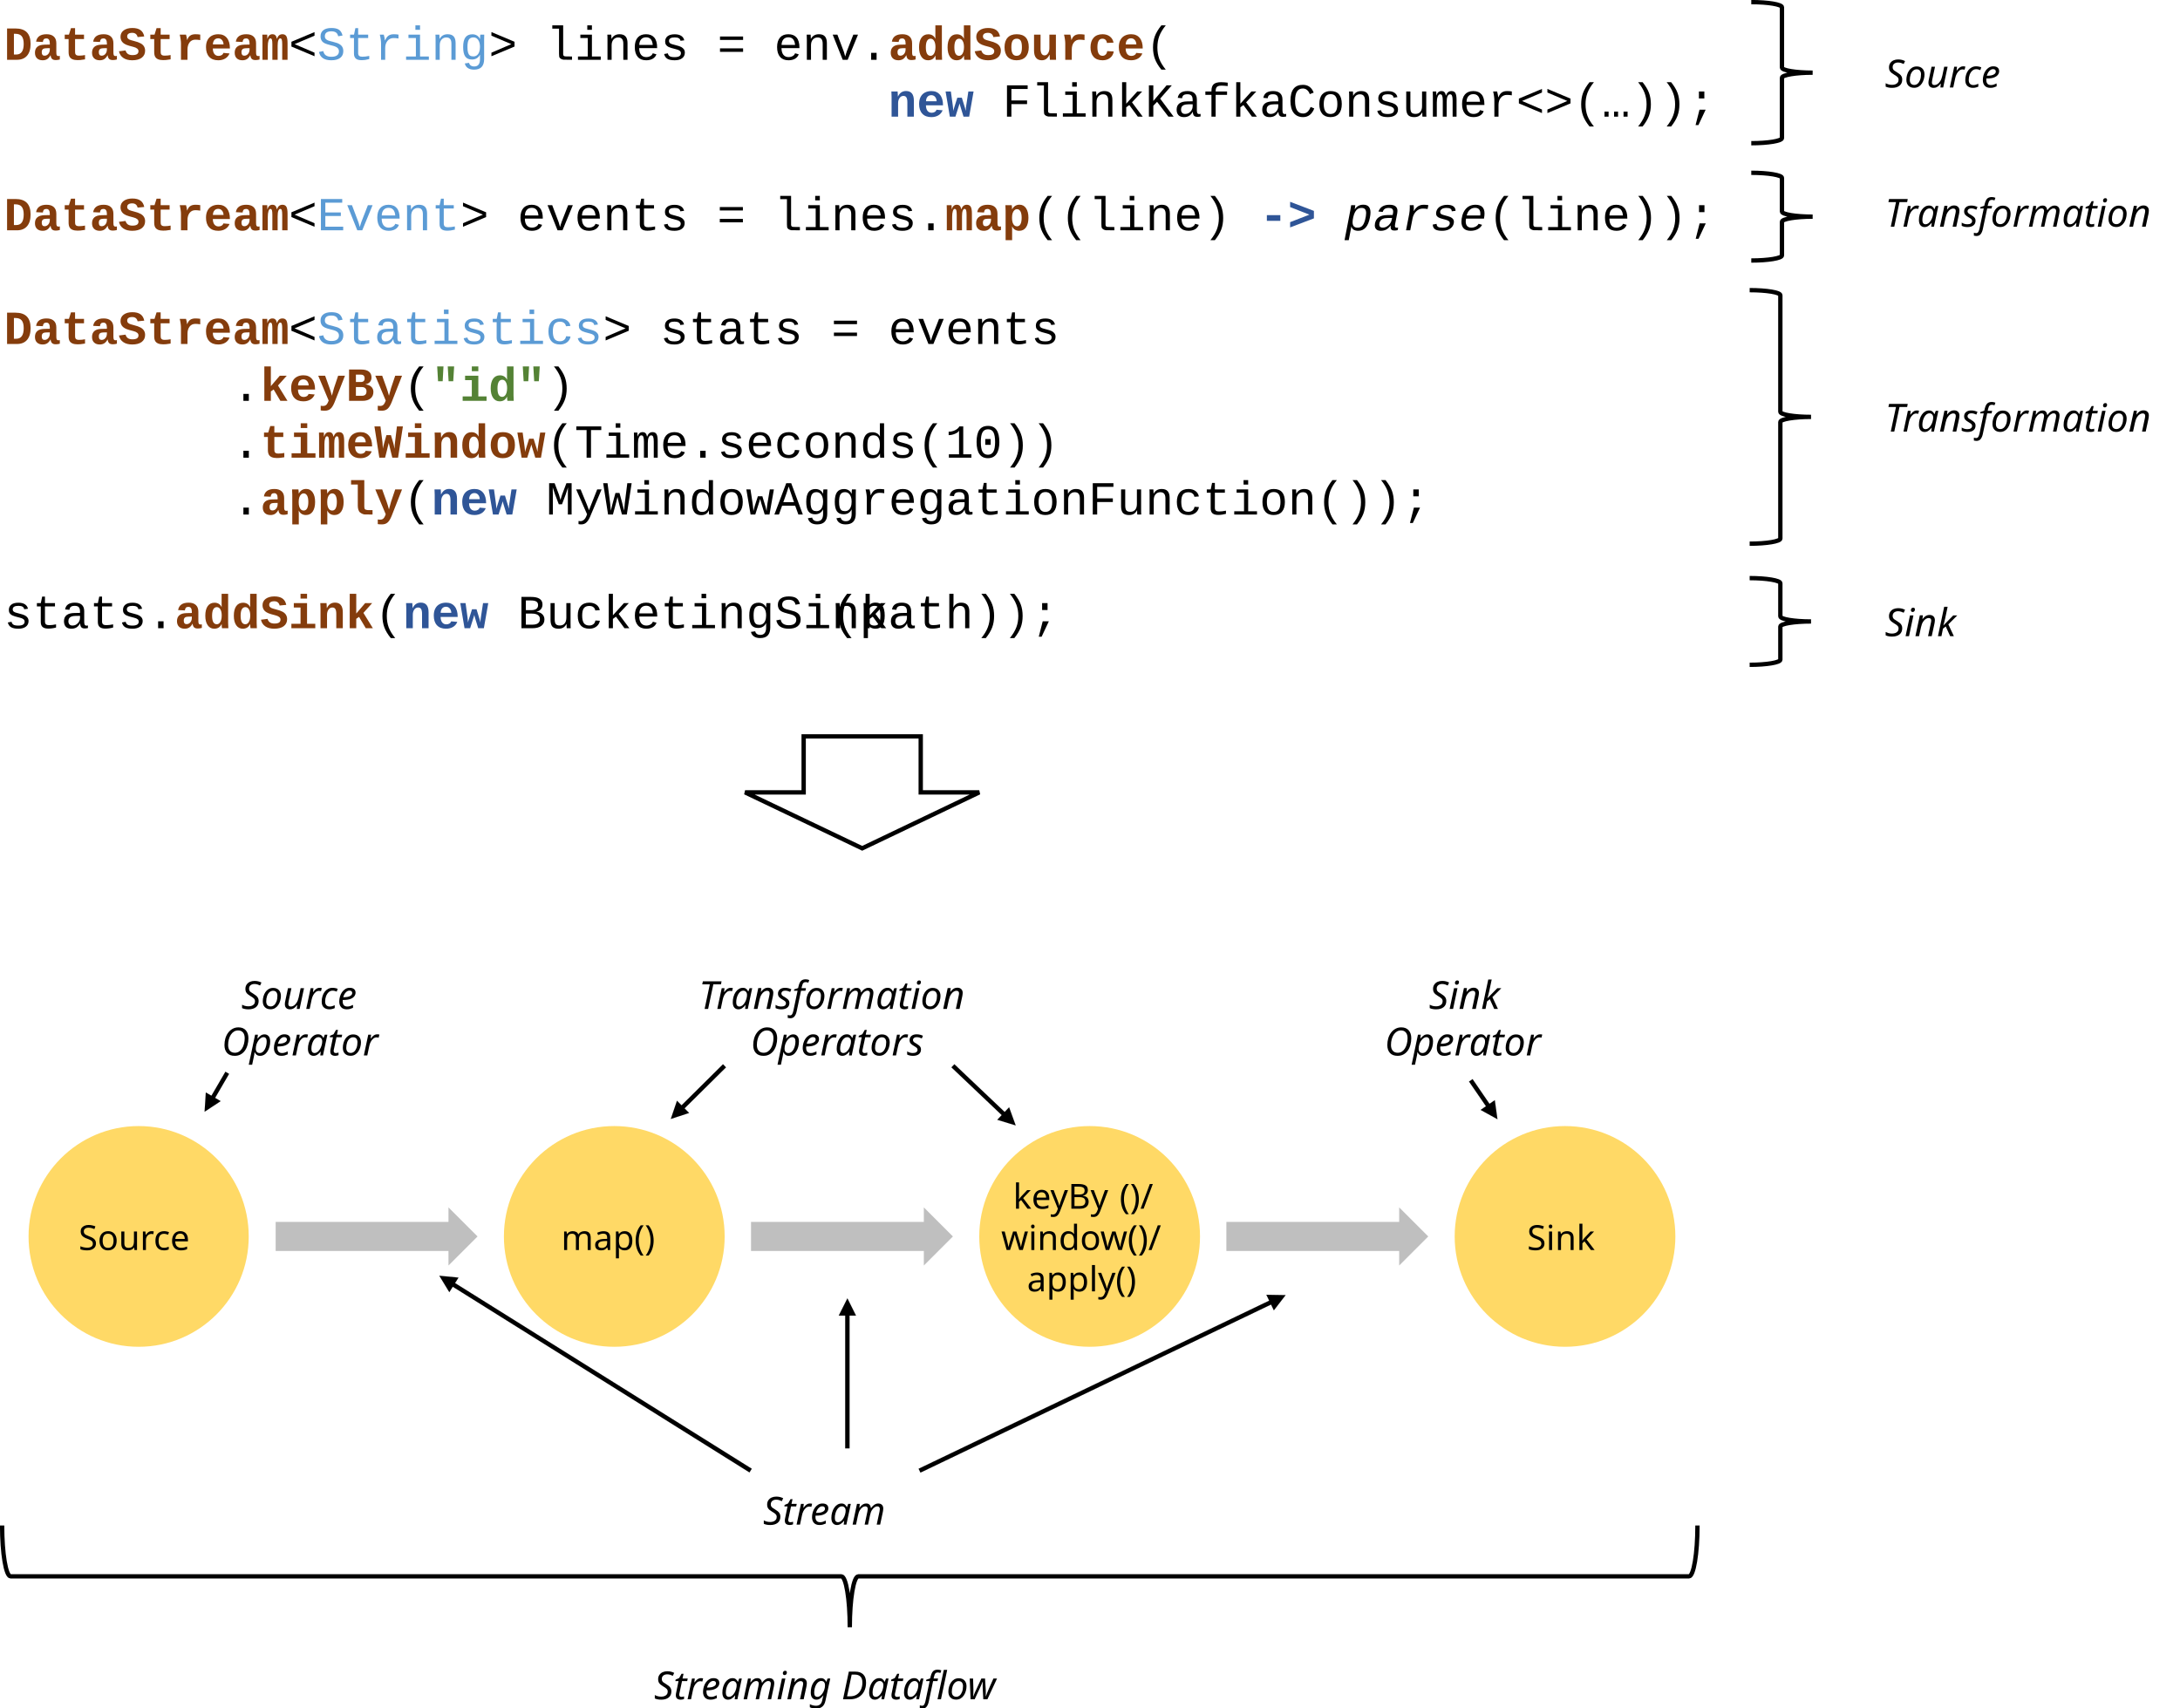
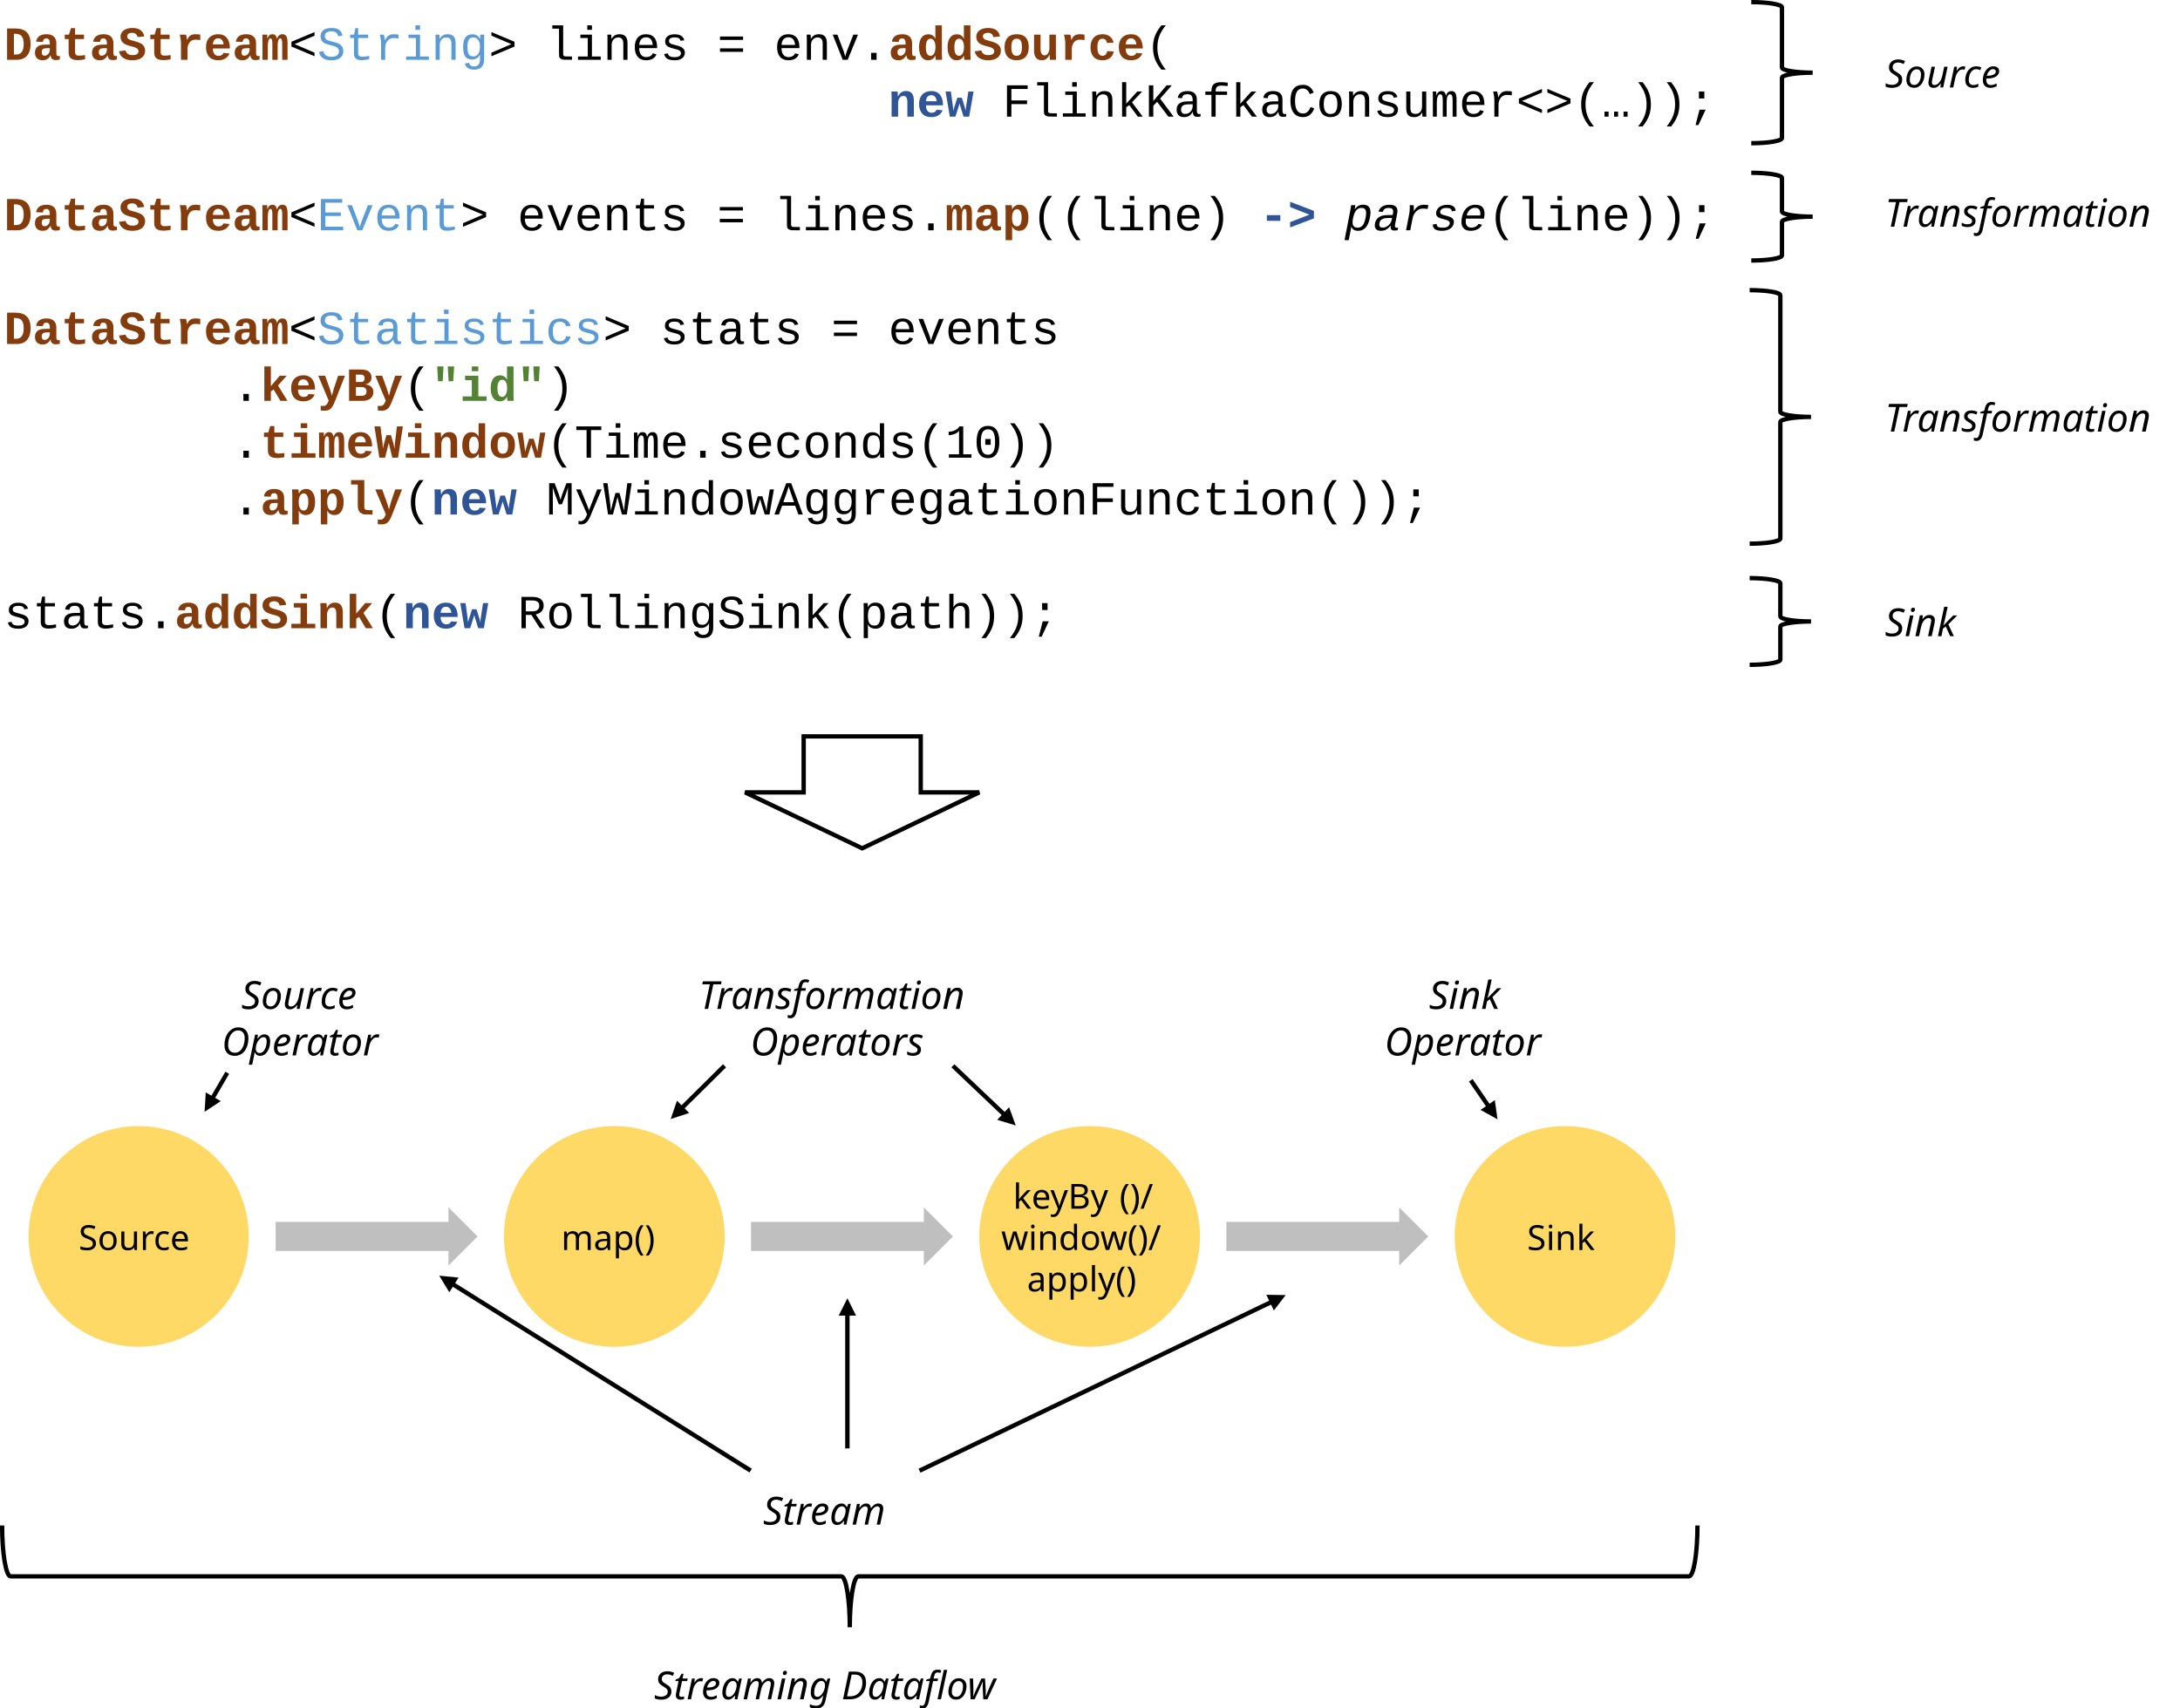
<svg xmlns="http://www.w3.org/2000/svg" version="1.1" width="632.862" height="495.709" id="svg2">
  <defs id="defs4" />
  <g transform="translate(-89.28834,-87.37012)" id="layer1">
    <g transform="translate(65.13209,66.96387)" id="g2989">
      <text x="571.352" y="45.804" id="text2991" xml:space="preserve" style="font-size:11.253px;font-style:italic;font-weight:normal;text-align:start;text-anchor:start;fill:#000000;font-family:Verdana">Source</text>
      <text x="25.305" y="37.766" id="text2993" xml:space="preserve" style="font-size:13.803px;font-style:normal;font-weight:bold;text-align:start;text-anchor:start;fill:#843c0c;font-family:Courier New">DataStream</text>
      <text x="107.975" y="37.766" id="text2995" xml:space="preserve" style="font-size:13.803px;font-style:normal;font-weight:normal;text-align:start;text-anchor:start;fill:#000000;font-family:Courier New">&lt;</text>
      <text x="116.227" y="37.766" id="text2997" xml:space="preserve" style="font-size:13.803px;font-style:normal;font-weight:normal;text-align:start;text-anchor:start;fill:#5b9bd5;font-family:Courier New">String</text>
      <text x="166.04" y="37.766" id="text2999" xml:space="preserve" style="font-size:13.803px;font-style:normal;font-weight:normal;text-align:start;text-anchor:start;fill:#000000;font-family:Courier New">&gt; </text>
      <text x="182.694" y="37.766" id="text3001" xml:space="preserve" style="font-size:13.803px;font-style:normal;font-weight:normal;text-align:start;text-anchor:start;fill:#000000;font-family:Courier New">lines = </text>
      <text x="248.86" y="37.766" id="text3003" xml:space="preserve" style="font-size:13.803px;font-style:normal;font-weight:normal;text-align:start;text-anchor:start;fill:#000000;font-family:Courier New">env.</text>
      <text x="282.018" y="37.766" id="text3005" xml:space="preserve" style="font-size:13.803px;font-style:normal;font-weight:bold;text-align:start;text-anchor:start;fill:#843c0c;font-family:Courier New">addSource</text>
      <text x="356.587" y="37.766" id="text3007" xml:space="preserve" style="font-size:13.803px;font-style:normal;font-weight:normal;text-align:start;text-anchor:start;fill:#000000;font-family:Courier New">(</text>
      <text x="282.018" y="54.27" id="text3009" xml:space="preserve" style="font-size:13.803px;font-style:normal;font-weight:bold;text-align:start;text-anchor:start;fill:#2f5597;font-family:Courier New">new</text>
      <text x="315.177" y="54.27" id="text3011" xml:space="preserve" style="font-size:13.803px;font-style:normal;font-weight:normal;text-align:start;text-anchor:start;fill:#000000;font-family:Courier New">FlinkKafkaConsumer</text>
      <text x="464.314" y="54.27" id="text3013" xml:space="preserve" style="font-size:13.803px;font-style:normal;font-weight:normal;text-align:start;text-anchor:start;fill:#000000;font-family:Courier New">&lt;&gt;(…));</text>
      <text x="25.305" y="87.278" id="text3015" xml:space="preserve" style="font-size:13.803px;font-style:normal;font-weight:bold;text-align:start;text-anchor:start;fill:#843c0c;font-family:Courier New">DataStream</text>
      <text x="107.975" y="87.278" id="text3017" xml:space="preserve" style="font-size:13.803px;font-style:normal;font-weight:normal;text-align:start;text-anchor:start;fill:#000000;font-family:Courier New">&lt;</text>
      <text x="116.227" y="87.278" id="text3019" xml:space="preserve" style="font-size:13.803px;font-style:normal;font-weight:normal;text-align:start;text-anchor:start;fill:#5b9bd5;font-family:Courier New">Event</text>
      <text x="157.788" y="87.278" id="text3021" xml:space="preserve" style="font-size:13.803px;font-style:normal;font-weight:normal;text-align:start;text-anchor:start;fill:#000000;font-family:Courier New">&gt; events = </text>
      <text x="248.86" y="87.278" id="text3023" xml:space="preserve" style="font-size:13.803px;font-style:normal;font-weight:normal;text-align:start;text-anchor:start;fill:#000000;font-family:Courier New">lines.</text>
      <text x="298.523" y="87.278" id="text3025" xml:space="preserve" style="font-size:13.803px;font-style:normal;font-weight:bold;text-align:start;text-anchor:start;fill:#843c0c;font-family:Courier New">map</text>
      <text x="323.579" y="87.278" id="text3027" xml:space="preserve" style="font-size:13.803px;font-style:normal;font-weight:normal;text-align:start;text-anchor:start;fill:#000000;font-family:Courier New">((line) </text>
      <text x="389.745" y="87.278" id="text3029" xml:space="preserve" style="font-size:13.803px;font-style:normal;font-weight:bold;text-align:start;text-anchor:start;fill:#2f5597;font-family:Courier New">-</text>
      <text x="397.997" y="87.278" id="text3031" xml:space="preserve" style="font-size:13.803px;font-style:normal;font-weight:bold;text-align:start;text-anchor:start;fill:#2f5597;font-family:Courier New">&gt;</text>
      <text x="414.501" y="87.278" id="text3033" xml:space="preserve" style="font-size:13.803px;font-style:italic;font-weight:normal;text-align:start;text-anchor:start;fill:#000000;font-family:Courier New">parse</text>
      <text x="456.062" y="87.278" id="text3035" xml:space="preserve" style="font-size:13.803px;font-style:normal;font-weight:normal;text-align:start;text-anchor:start;fill:#000000;font-family:Courier New">(line));</text>
      <text x="25.305" y="120.286" id="text3037" xml:space="preserve" style="font-size:13.803px;font-style:normal;font-weight:bold;text-align:start;text-anchor:start;fill:#843c0c;font-family:Courier New">DataStream</text>
      <text x="107.975" y="120.286" id="text3039" xml:space="preserve" style="font-size:13.803px;font-style:normal;font-weight:normal;text-align:start;text-anchor:start;fill:#000000;font-family:Courier New">&lt;</text>
      <text x="116.227" y="120.286" id="text3041" xml:space="preserve" style="font-size:13.803px;font-style:normal;font-weight:normal;text-align:start;text-anchor:start;fill:#5b9bd5;font-family:Courier New">Statistics</text>
      <text x="199.198" y="120.286" id="text3043" xml:space="preserve" style="font-size:13.803px;font-style:normal;font-weight:normal;text-align:start;text-anchor:start;fill:#000000;font-family:Courier New">&gt; stats = events</text>
      <text x="91.471" y="136.79" id="text3045" xml:space="preserve" style="font-size:13.803px;font-style:normal;font-weight:normal;text-align:start;text-anchor:start;fill:#000000;font-family:Courier New">.</text>
      <text x="99.723" y="136.79" id="text3047" xml:space="preserve" style="font-size:13.803px;font-style:normal;font-weight:bold;text-align:start;text-anchor:start;fill:#843c0c;font-family:Courier New">keyBy</text>
      <text x="141.133" y="136.79" id="text3049" xml:space="preserve" style="font-size:13.803px;font-style:normal;font-weight:normal;text-align:start;text-anchor:start;fill:#000000;font-family:Courier New">(</text>
      <text x="149.385" y="136.79" id="text3051" xml:space="preserve" style="font-size:13.803px;font-style:normal;font-weight:bold;text-align:start;text-anchor:start;fill:#548235;font-family:Courier New">"id"</text>
      <text x="182.694" y="136.79" id="text3053" xml:space="preserve" style="font-size:13.803px;font-style:normal;font-weight:normal;text-align:start;text-anchor:start;fill:#000000;font-family:Courier New">)</text>
      <text x="91.471" y="153.294" id="text3055" xml:space="preserve" style="font-size:13.803px;font-style:normal;font-weight:normal;text-align:start;text-anchor:start;fill:#000000;font-family:Courier New">.</text>
      <text x="99.723" y="153.294" id="text3057" xml:space="preserve" style="font-size:13.803px;font-style:normal;font-weight:bold;text-align:start;text-anchor:start;fill:#843c0c;font-family:Courier New">timeWindow</text>
      <text x="182.694" y="153.294" id="text3059" xml:space="preserve" style="font-size:13.803px;font-style:normal;font-weight:normal;text-align:start;text-anchor:start;fill:#000000;font-family:Courier New">(</text>
      <text x="190.946" y="153.294" id="text3061" xml:space="preserve" style="font-size:13.803px;font-style:normal;font-weight:normal;text-align:start;text-anchor:start;fill:#000000;font-family:Courier New">Time.seconds</text>
      <text x="290.271" y="153.294" id="text3063" xml:space="preserve" style="font-size:13.803px;font-style:normal;font-weight:normal;text-align:start;text-anchor:start;fill:#000000;font-family:Courier New">(10))</text>
      <text x="91.471" y="169.798" id="text3065" xml:space="preserve" style="font-size:13.803px;font-style:normal;font-weight:normal;text-align:start;text-anchor:start;fill:#000000;font-family:Courier New">.</text>
      <text x="99.723" y="169.798" id="text3067" xml:space="preserve" style="font-size:13.803px;font-style:normal;font-weight:bold;text-align:start;text-anchor:start;fill:#843c0c;font-family:Courier New">apply</text>
      <text x="141.133" y="169.798" id="text3069" xml:space="preserve" style="font-size:13.803px;font-style:normal;font-weight:normal;text-align:start;text-anchor:start;fill:#000000;font-family:Courier New">(</text>
      <text x="149.385" y="169.798" id="text3071" xml:space="preserve" style="font-size:13.803px;font-style:normal;font-weight:bold;text-align:start;text-anchor:start;fill:#2f5597;font-family:Courier New">new</text>
      <text x="182.694" y="169.798" id="text3073" xml:space="preserve" style="font-size:13.803px;font-style:normal;font-weight:normal;text-align:start;text-anchor:start;fill:#000000;font-family:Courier New">MyWindowAggregationFunction</text>
      <text x="406.249" y="169.798" id="text3075" xml:space="preserve" style="font-size:13.803px;font-style:normal;font-weight:normal;text-align:start;text-anchor:start;fill:#000000;font-family:Courier New">());</text>
      <text x="25.305" y="202.807" id="text3077" xml:space="preserve" style="font-size:13.803px;font-style:normal;font-weight:normal;text-align:start;text-anchor:start;fill:#000000;font-family:Courier New">stats.</text>
      <text x="74.817" y="202.807" id="text3079" xml:space="preserve" style="font-size:13.803px;font-style:normal;font-weight:bold;text-align:start;text-anchor:start;fill:#843c0c;font-family:Courier New">addSink</text>
      <text x="132.881" y="202.807" id="text3081" xml:space="preserve" style="font-size:13.803px;font-style:normal;font-weight:normal;text-align:start;text-anchor:start;fill:#000000;font-family:Courier New">(</text>
      <text x="141.133" y="202.807" id="text3083" xml:space="preserve" style="font-size:13.803px;font-style:normal;font-weight:bold;text-align:start;text-anchor:start;fill:#2f5597;font-family:Courier New">new</text>
-       <text x="174.442" y="202.807" id="text3085" xml:space="preserve" style="font-size:13.803px;font-style:normal;font-weight:normal;text-align:start;text-anchor:start;fill:#000000;font-family:Courier New">BucketingSink</text>
+       <text x="174.442" y="202.807" id="text3085" xml:space="preserve" style="font-size:13.803px;font-style:normal;font-weight:normal;text-align:start;text-anchor:start;fill:#000000;font-family:Courier New">RollingSink</text>
      <text x="265.364" y="202.807" id="text3087" xml:space="preserve" style="font-size:13.803px;font-style:normal;font-weight:normal;text-align:start;text-anchor:start;fill:#000000;font-family:Courier New">(path));</text>
      <path d="m 32.446,379.407 c 0,-17.704 14.31,-32.052 31.958,-32.052 17.648,0 31.958,14.347 31.958,32.052 0,17.686 -14.31,32.033 -31.958,32.033 -17.648,0 -31.958,-14.347 -31.958,-32.033" id="path3089" style="fill:#ffd966;fill-opacity:1;fill-rule:evenodd;stroke:none" />
      <text x="46.974" y="383.35" id="text3091" xml:space="preserve" style="font-size:10.053px;font-style:normal;font-weight:normal;text-align:start;text-anchor:start;fill:#000000;font-family:Verdana">Source</text>
      <path d="m 170.442,379.407 c 0,-17.704 14.347,-32.052 32.033,-32.052 17.704,0 32.052,14.347 32.052,32.052 0,17.686 -14.347,32.033 -32.052,32.033 -17.686,0 -32.033,-14.347 -32.033,-32.033" id="path3093" style="fill:#ffd966;fill-opacity:1;fill-rule:evenodd;stroke:none" />
      <text x="187.062" y="383.35" id="text3095" xml:space="preserve" style="font-size:10.053px;font-style:normal;font-weight:normal;text-align:start;text-anchor:start;fill:#000000;font-family:Verdana">map()</text>
      <path d="m 104.182,375.187 50.169,0 0,-4.22 8.44,8.44 -8.44,8.44 0,-4.22 -50.169,0 z" id="path3097" style="fill:#bfbfbf;fill-opacity:1;fill-rule:evenodd;stroke:none" />
      <path d="m 532.558,21.024 c 4.932,0 8.908,0.675 8.908,1.5 l 0,17.498 c 0,0.825 3.995,1.482 8.908,1.482 -4.914,0 -8.908,0.675 -8.908,1.482 l 0,17.517 c 0,0.806 -3.976,1.482 -8.908,1.482" id="path3099" style="fill:none;stroke:#000000;stroke-width:1.257px;stroke-linecap:butt;stroke-linejoin:miter;stroke-miterlimit:4;stroke-opacity:1;stroke-dasharray:none" />
      <path d="m 532.558,70.574 c 4.932,0 8.908,0.675 8.908,1.482 l 0,9.771 c 0,0.825 3.995,1.482 8.908,1.482 -4.914,0 -8.908,0.675 -8.908,1.482 l 0,9.771 c 0,0.825 -3.976,1.482 -8.908,1.482" id="path3101" style="fill:none;stroke:#000000;stroke-width:1.257px;stroke-linecap:butt;stroke-linejoin:miter;stroke-miterlimit:4;stroke-opacity:1;stroke-dasharray:none" />
      <path d="m 532.089,104.651 c 4.932,0 8.908,0.656 8.908,1.482 l 0,33.833 c 0,0.825 3.995,1.482 8.908,1.482 -4.914,0 -8.908,0.675 -8.908,1.482 l 0,33.852 c 0,0.806 -3.976,1.482 -8.908,1.482" id="path3103" style="fill:none;stroke:#000000;stroke-width:1.257px;stroke-linecap:butt;stroke-linejoin:miter;stroke-miterlimit:4;stroke-opacity:1;stroke-dasharray:none" />
      <path d="m 532.089,188.259 c 4.932,0 8.908,0.675 8.908,1.482 l 0,9.621 c 0,0.825 3.995,1.482 8.908,1.482 -4.914,0 -8.908,0.656 -8.908,1.482 l 0,9.621 c 0,0.806 -3.976,1.482 -8.908,1.482" id="path3105" style="fill:none;stroke:#000000;stroke-width:1.257px;stroke-linecap:butt;stroke-linejoin:miter;stroke-miterlimit:4;stroke-opacity:1;stroke-dasharray:none" />
      <text x="571.352" y="86.227" id="text3107" xml:space="preserve" style="font-size:11.253px;font-style:italic;font-weight:normal;text-align:start;text-anchor:start;fill:#000000;font-family:Verdana">Transformation</text>
      <text x="571.352" y="145.722" id="text3109" xml:space="preserve" style="font-size:11.253px;font-style:italic;font-weight:normal;text-align:start;text-anchor:start;fill:#000000;font-family:Verdana">Transformation</text>
      <text x="94.209" y="313.348" id="text3111" xml:space="preserve" style="font-size:11.253px;font-style:italic;font-weight:normal;text-align:start;text-anchor:start;fill:#000000;font-family:Verdana">Source</text>
      <text x="88.508" y="326.852" id="text3113" xml:space="preserve" style="font-size:11.253px;font-style:italic;font-weight:normal;text-align:start;text-anchor:start;fill:#000000;font-family:Verdana">Operator</text>
      <path d="m 242.179,375.187 50.169,0 0,-4.22 8.44,8.44 -8.44,8.44 0,-4.22 -50.169,0 z" id="path3115" style="fill:#bfbfbf;fill-opacity:1;fill-rule:evenodd;stroke:none" />
      <path d="m 308.439,379.407 c 0,-17.704 14.347,-32.052 32.052,-32.052 17.686,0 32.033,14.347 32.033,32.052 0,17.686 -14.347,32.033 -32.033,32.033 -17.704,0 -32.052,-14.347 -32.052,-32.033" id="path3117" style="fill:#ffd966;fill-opacity:1;fill-rule:evenodd;stroke:none" />
      <text x="318.245" y="371.347" id="text3119" xml:space="preserve" style="font-size:10.053px;font-style:normal;font-weight:normal;text-align:start;text-anchor:start;fill:#000000;font-family:Verdana">keyBy</text>
      <text x="349.153" y="371.347" id="text3121" xml:space="preserve" style="font-size:10.053px;font-style:normal;font-weight:normal;text-align:start;text-anchor:start;fill:#000000;font-family:Verdana">()/</text>
      <text x="314.794" y="383.35" id="text3123" xml:space="preserve" style="font-size:10.053px;font-style:normal;font-weight:normal;text-align:start;text-anchor:start;fill:#000000;font-family:Verdana">window()/</text>
      <text x="322.296" y="395.353" id="text3125" xml:space="preserve" style="font-size:10.053px;font-style:normal;font-weight:normal;text-align:start;text-anchor:start;fill:#000000;font-family:Verdana">apply()</text>
      <path d="m 380.176,375.187 50.169,0 0,-4.22 8.44,8.44 -8.44,8.44 0,-4.22 -50.169,0 z" id="path3127" style="fill:#bfbfbf;fill-opacity:1;fill-rule:evenodd;stroke:none" />
      <path d="m 446.455,379.407 c 0,-17.704 14.347,-32.052 32.033,-32.052 17.704,0 32.033,14.347 32.033,32.052 0,17.686 -14.329,32.033 -32.033,32.033 -17.686,0 -32.033,-14.347 -32.033,-32.033" id="path3129" style="fill:#ffd966;fill-opacity:1;fill-rule:evenodd;stroke:none" />
      <text x="467.476" y="383.35" id="text3131" xml:space="preserve" style="font-size:10.053px;font-style:normal;font-weight:normal;text-align:start;text-anchor:start;fill:#000000;font-family:Verdana">Sink</text>
      <path d="m 240.454,250.469 17.01,0 0,-16.26 33.983,0 0,16.26 16.992,0 -33.983,16.242 z" id="path3133" style="fill:none;stroke:#000000;stroke-width:1.257px;stroke-linecap:butt;stroke-linejoin:miter;stroke-miterlimit:4;stroke-opacity:1;stroke-dasharray:none" />
      <text x="227.004" y="313.348" id="text3135" xml:space="preserve" style="font-size:11.253px;font-style:italic;font-weight:normal;text-align:start;text-anchor:start;fill:#000000;font-family:Verdana">Transformation</text>
      <text x="242.007" y="326.852" id="text3137" xml:space="preserve" style="font-size:11.253px;font-style:italic;font-weight:normal;text-align:start;text-anchor:start;fill:#000000;font-family:Verdana">Operators</text>
      <text x="438.992" y="313.348" id="text3139" xml:space="preserve" style="font-size:11.253px;font-style:italic;font-weight:normal;text-align:start;text-anchor:start;fill:#000000;font-family:Verdana">Sink</text>
      <text x="426.088" y="326.852" id="text3141" xml:space="preserve" style="font-size:11.253px;font-style:italic;font-weight:normal;text-align:start;text-anchor:start;fill:#000000;font-family:Verdana">Operator</text>
      <path d="m 451.65,333.721 5.626,8.215 -1.032,0.694 -5.626,-8.196 1.032,-0.713 z m 6.452,6.114 0.769,5.533 -4.895,-2.701 4.126,-2.832 z" id="path3143" style="fill:#000000;fill-opacity:1;fill-rule:nonzero;stroke:#000000;stroke-width:0.019px;stroke-linecap:butt;stroke-linejoin:round;stroke-opacity:1;stroke-dasharray:none" />
      <path d="m 89.591,331.583 -4.689,8.046 1.069,0.638 4.689,-8.065 -1.069,-0.619 z m -5.683,6.02 -0.356,5.589 4.67,-3.076 -4.314,-2.513 z" id="path3145" style="fill:#000000;fill-opacity:1;fill-rule:nonzero;stroke:#000000;stroke-width:0.019px;stroke-linecap:butt;stroke-linejoin:round;stroke-opacity:1;stroke-dasharray:none" />
      <path d="m 234.04,329.407 -12.922,12.809 0.881,0.881 12.922,-12.791 -0.881,-0.9 z m -13.353,10.596 -1.8,5.289 5.326,-1.744 -3.526,-3.545 z" id="path3147" style="fill:#000000;fill-opacity:1;fill-rule:nonzero;stroke:#000000;stroke-width:0.019px;stroke-linecap:butt;stroke-linejoin:round;stroke-opacity:1;stroke-dasharray:none" />
      <path d="m 301.219,329.407 15.51,14.722 -0.863,0.9 -15.51,-14.722 0.863,-0.9 z m 15.885,12.491 1.913,5.27 -5.345,-1.632 3.432,-3.638 z" id="path3149" style="fill:#000000;fill-opacity:1;fill-rule:nonzero;stroke:#000000;stroke-width:0.019px;stroke-linecap:butt;stroke-linejoin:round;stroke-opacity:1;stroke-dasharray:none" />
      <path d="m 241.729,447.918 -87.19,-54.576 0.656,-1.069 87.209,54.576 -0.675,1.069 z m -87.134,-52.326 -2.907,-4.782 5.57,0.544 -2.663,4.239 z" id="path3151" style="fill:#000000;fill-opacity:1;fill-rule:nonzero;stroke:#000000;stroke-width:0.019px;stroke-linecap:butt;stroke-linejoin:round;stroke-opacity:1;stroke-dasharray:none" />
      <text x="245.671" y="463.081" id="text3153" xml:space="preserve" style="font-size:11.253px;font-style:italic;font-weight:normal;text-align:start;text-anchor:start;fill:#000000;font-family:Verdana">Stream</text>
      <path d="m 291.373,447.974 102.907,-49.344 -0.544,-1.125 -102.907,49.344 0.544,1.125 z m 102.588,-47.112 3.413,-4.426 -5.589,-0.094 2.176,4.52 z" id="path3155" style="fill:#000000;fill-opacity:1;fill-rule:nonzero;stroke:#000000;stroke-width:0.019px;stroke-linecap:butt;stroke-linejoin:round;stroke-opacity:1;stroke-dasharray:none" />
      <path d="m 270.78,440.922 0,-39.797 -1.257,0 0,39.797 1.257,0 z m 1.875,-38.541 -2.494,-5.007 -2.513,5.007 5.008,0 z" id="path3157" style="fill:#000000;fill-opacity:1;fill-rule:nonzero;stroke:#000000;stroke-width:0.019px;stroke-linecap:butt;stroke-linejoin:round;stroke-opacity:1;stroke-dasharray:none" />
      <text x="571.352" y="205.128" id="text3159" xml:space="preserve" style="font-size:11.253px;font-style:italic;font-weight:normal;text-align:start;text-anchor:start;fill:#000000;font-family:Verdana">Sink</text>
      <path d="m 516.935,463.334 c 0,8.158 -1.107,14.76 -2.457,14.76 l -241.148,0 c -1.369,0 -2.476,6.62 -2.476,14.779 0,-8.158 -1.088,-14.779 -2.457,-14.779 l -241.148,0 c -1.369,0 -2.476,-6.602 -2.476,-14.76" id="path3161" style="fill:none;stroke:#000000;stroke-width:1.257px;stroke-linecap:butt;stroke-linejoin:miter;stroke-miterlimit:4;stroke-opacity:1;stroke-dasharray:none" />
      <text x="214.032" y="513.791" id="text3163" xml:space="preserve" style="font-size:11.253px;font-style:italic;font-weight:normal;text-align:start;text-anchor:start;fill:#000000;font-family:Verdana">Streaming Dataflow</text>
      <text x="-125.259" y="179.026" transform="translate(24.15625,20.40625)" id="text3257" xml:space="preserve" style="font-size:40px;font-style:normal;font-weight:normal;line-height:125%;letter-spacing:0px;word-spacing:0px;fill:#000000;fill-opacity:1;stroke:none;font-family:Sans">
        <tspan x="-125.259" y="179.026" id="tspan3259" />
      </text>
    </g>
  </g>
</svg>
